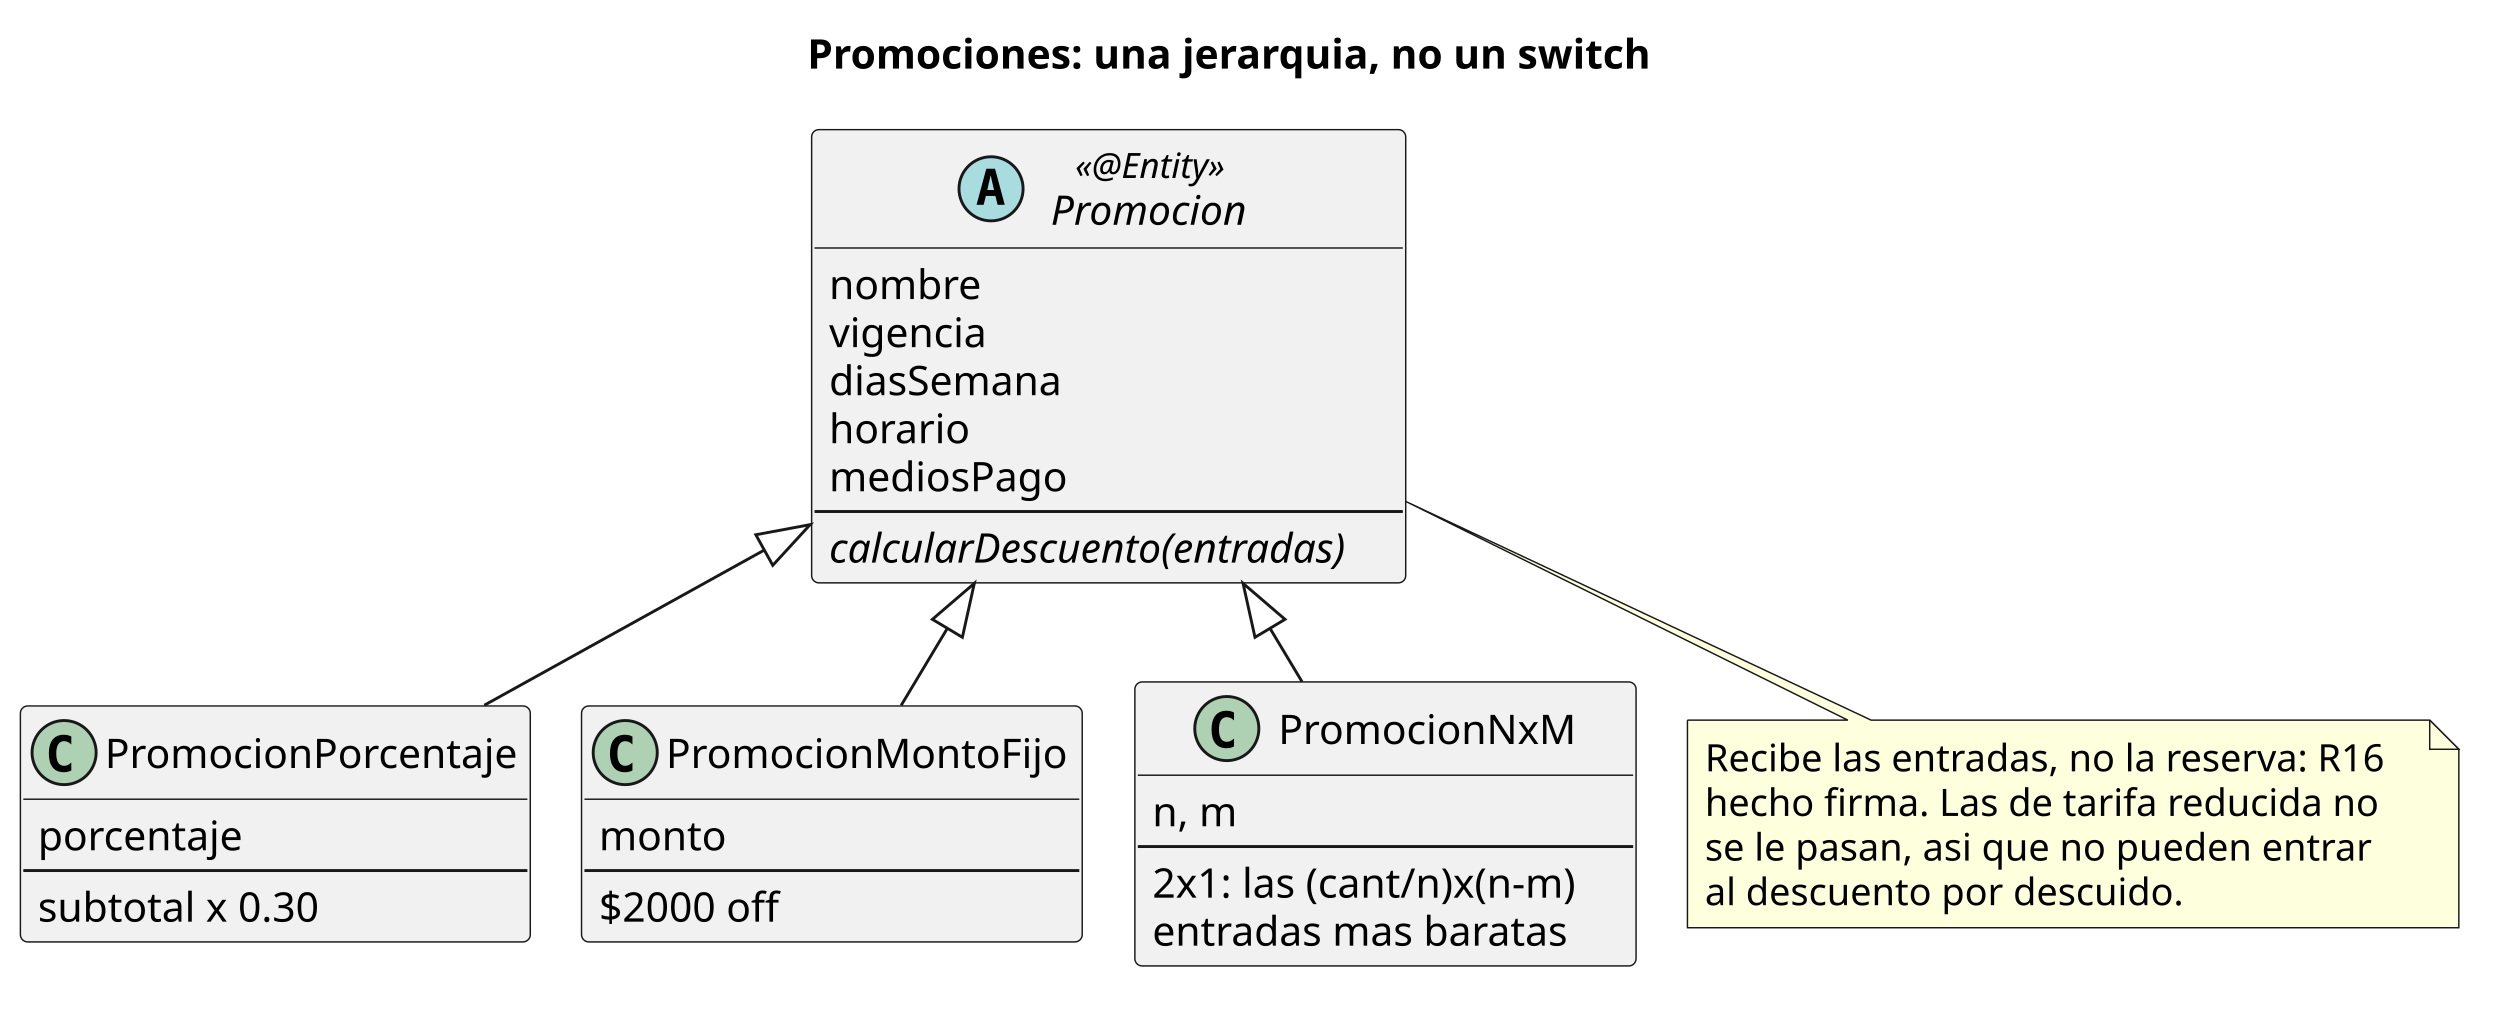
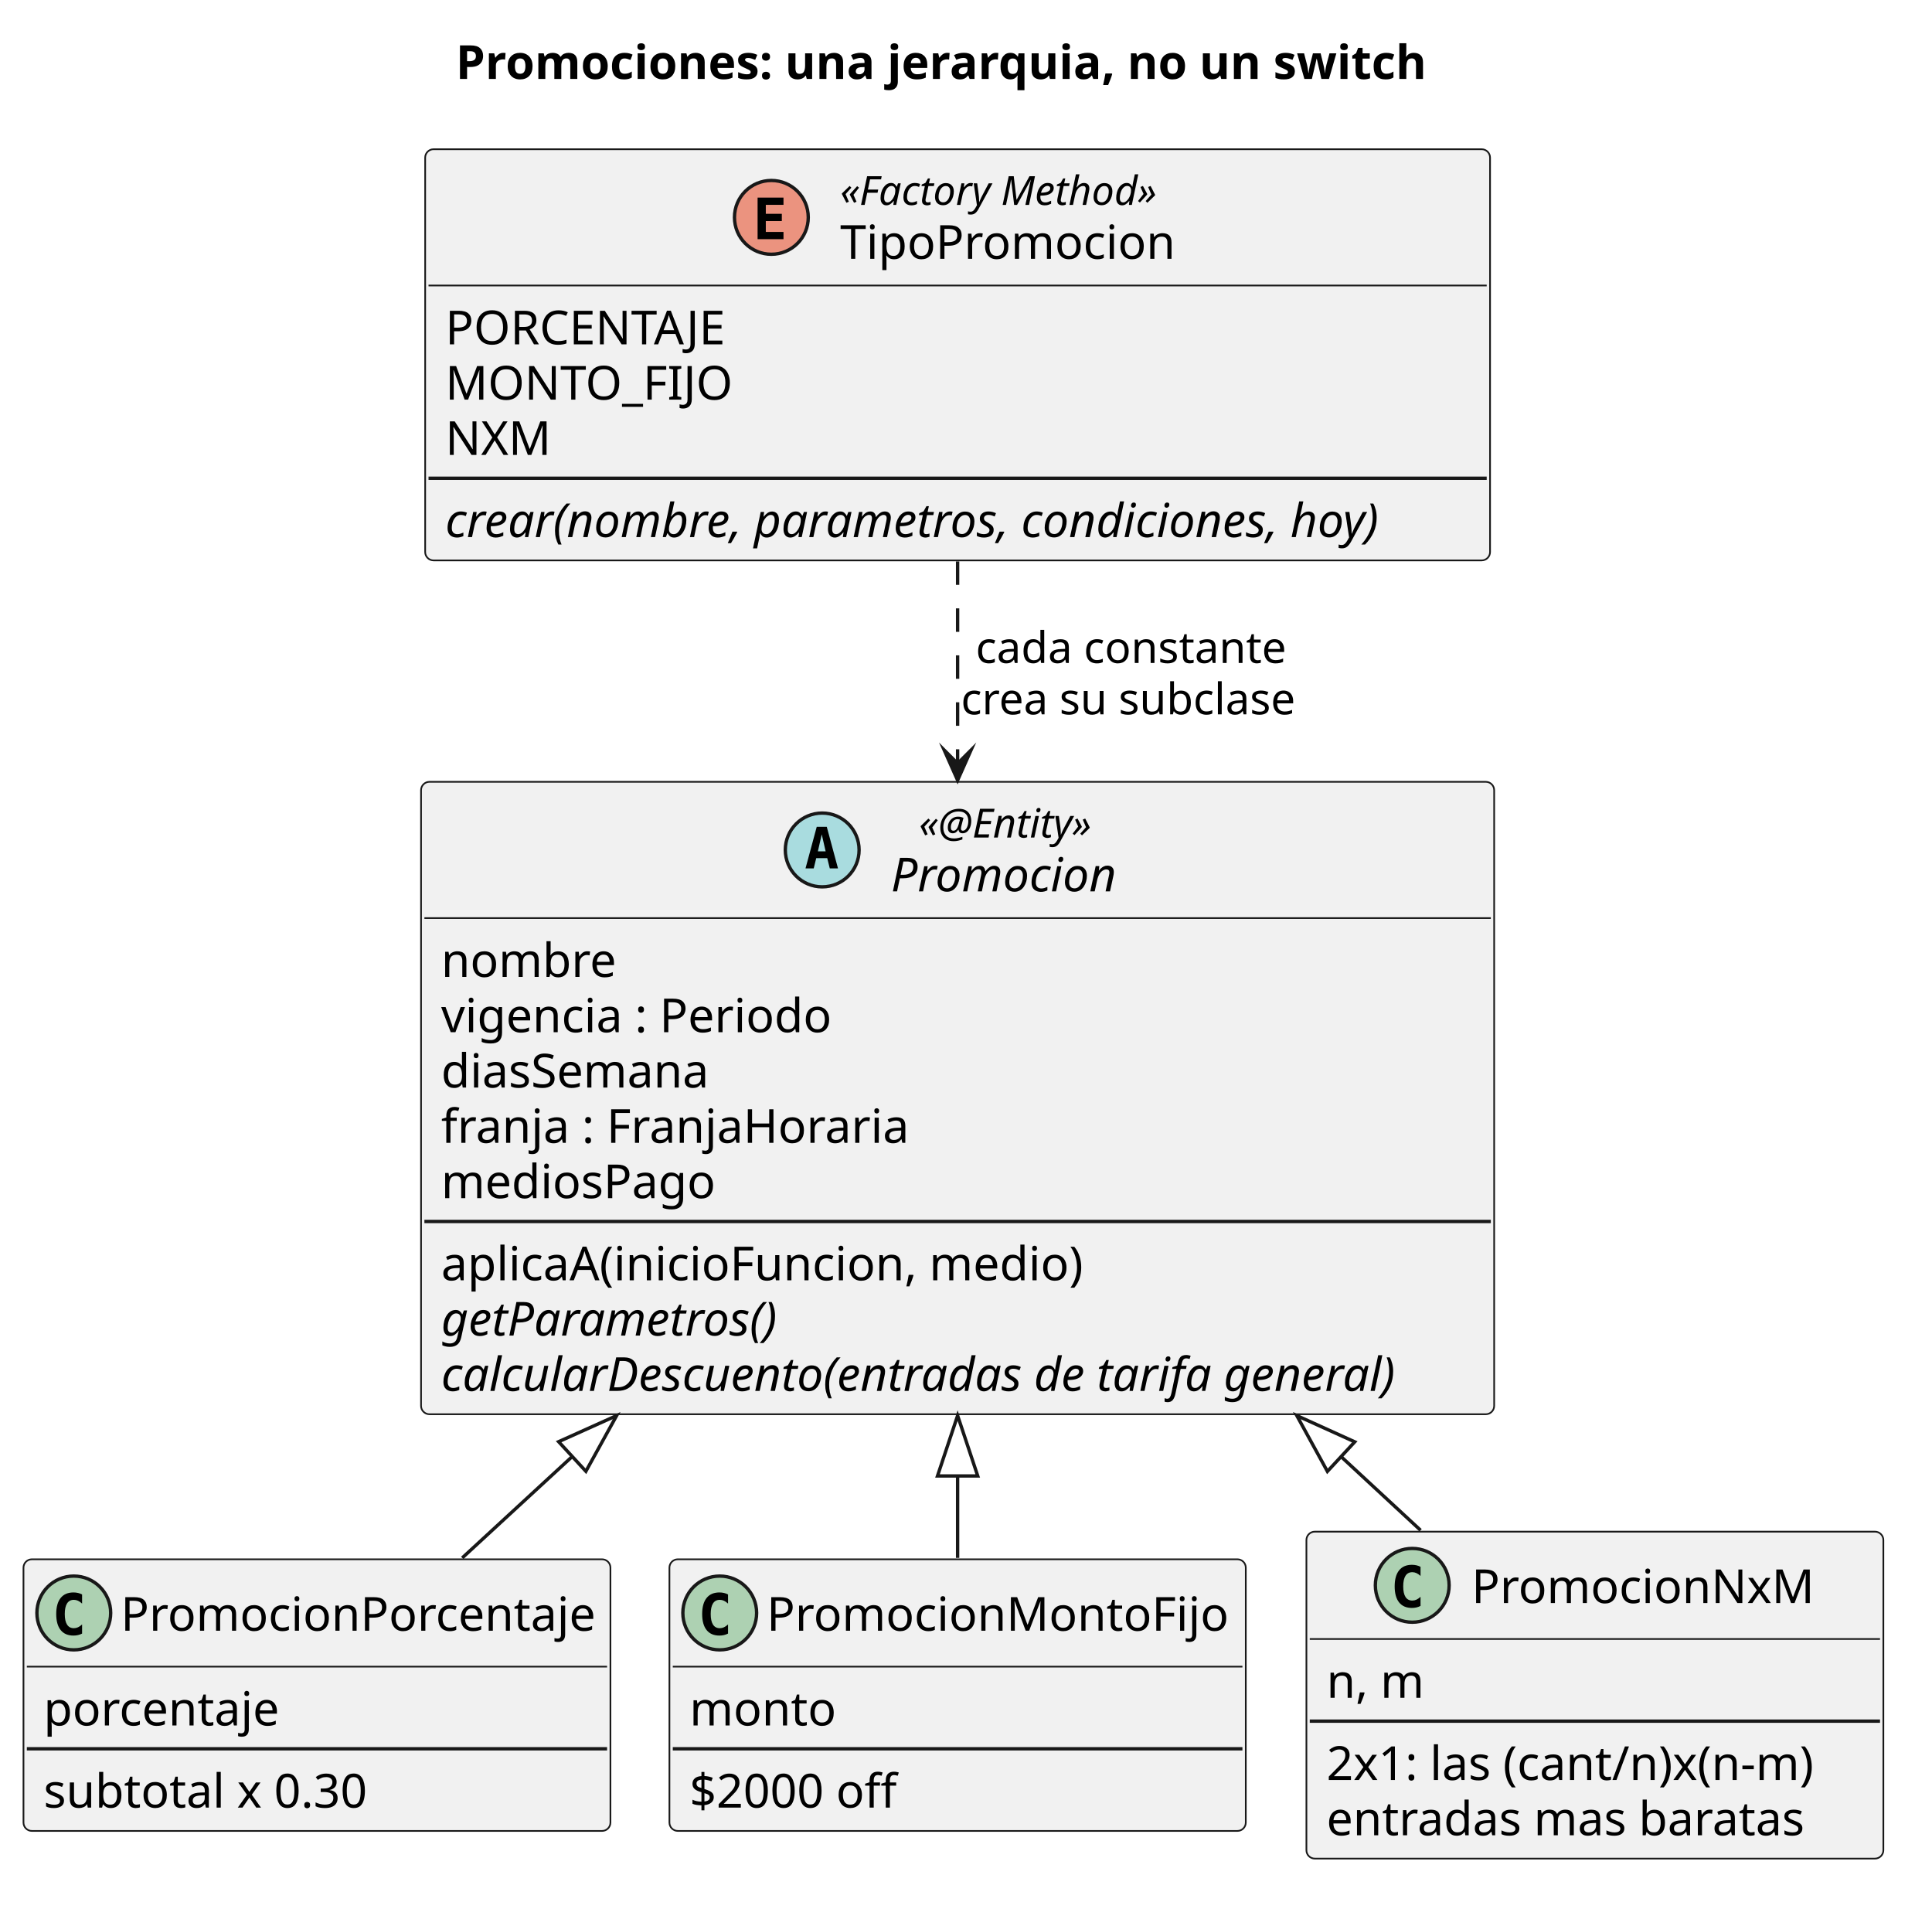
- <svg xmlns="http://www.w3.org/2000/svg" contentStyleType="text/css" data-diagram-type="CLASS" height="346px" preserveAspectRatio="none" style="width:858px;height:346px;background:#FFFFFF;" version="1.1" viewBox="0 0 858 346" width="858px" zoomAndPan="magnify">
+ <svg xmlns="http://www.w3.org/2000/svg" version="1.1" data-diagram-type="CLASS" style="width:576px;height:569px;background:#FFFFFF;" width="576px" height="569px" viewBox="0 0 576 569" zoomAndPan="magnify" preserveAspectRatio="none" contentStyleType="text/css">
  <defs />
-   <g>
+   <g font-family="sans-serif" lengthAdjust="spacing">
    <g class="title" data-source-line="1">
-       <text fill="#000000" font-family="sans-serif" font-size="14" font-weight="700" lengthAdjust="spacing" textLength="297.746" x="277.064" y="23.535">Promociones: una jerarquia, no un switch</text>
+       <text x="135.876" y="23.535" fill="#000" font-size="14" textLength="297.746" font-weight="700">Promociones: una jerarquia, no un switch</text>
    </g>
-     <g class="entity" data-qualified-name="Promocion" data-source-line="7" id="ent0001">
-       <rect fill="#F1F1F1" height="155.551" rx="2.5" ry="2.5" style="stroke:#181818;stroke-width:0.5;" width="203.892" x="278.55" y="44.488" />
-       <ellipse cx="340.125" cy="64.799" fill="#A9DCDF" rx="11" ry="11" style="stroke:#181818;stroke-width:1;" />
-       <path d="M339.988,60.147 L338.834,65.219 L341.15,65.219 Z M338.494,57.906 L341.49,57.906 L344.836,70.299 L342.387,70.299 L341.623,67.236 L338.344,67.236 L337.597,70.299 L335.149,70.299 Z " fill="#000000" />
-       <text fill="#000000" font-family="sans-serif" font-size="12" font-style="italic" lengthAdjust="spacing" textLength="55.541" x="368.975" y="61.09">«@Entity»</text>
-       <text fill="#000000" font-family="sans-serif" font-size="14" font-style="italic" lengthAdjust="spacing" textLength="72.242" x="360.625" y="77.156">Promocion</text>
-       <line style="stroke:#181818;stroke-width:0.5;" x1="279.55" x2="481.442" y1="85.109" y2="85.109" />
-       <text fill="#000000" font-family="sans-serif" font-size="14" lengthAdjust="spacing" textLength="52.698" x="284.55" y="102.644">nombre</text>
-       <text fill="#000000" font-family="sans-serif" font-size="14" lengthAdjust="spacing" textLength="55.46" x="284.55" y="119.133">vigencia</text>
-       <text fill="#000000" font-family="sans-serif" font-size="14" lengthAdjust="spacing" textLength="80.288" x="284.55" y="135.621">diasSemana</text>
-       <text fill="#000000" font-family="sans-serif" font-size="14" lengthAdjust="spacing" textLength="49.123" x="284.55" y="152.109">horario</text>
-       <text fill="#000000" font-family="sans-serif" font-size="14" lengthAdjust="spacing" textLength="82.264" x="284.55" y="168.598">mediosPago</text>
-       <line style="stroke:#181818;stroke-width:1;" x1="279.55" x2="481.442" y1="175.551" y2="175.551" />
-       <text fill="#000000" font-family="sans-serif" font-size="14" font-style="italic" lengthAdjust="spacing" textLength="191.892" x="284.55" y="193.086">calcularDescuento(entradas)</text>
+     <g class="entity" data-qualified-name="Promocion" id="ent0001" data-source-line="7">
+       <rect x="125.53" y="233.068" width="319.938" height="188.527" fill="#F1F1F1" style="stroke:#181818;stroke-width:0.5;" rx="2.5" ry="2.5" />
+       <ellipse cx="245.128" cy="253.379" rx="11" ry="11" fill="#A9DCDF" style="stroke:#181818;stroke-width:1;" />
+       <path d="M244.991,248.727 L243.838,253.799 L246.154,253.799 Z M243.497,246.486 L246.494,246.486 L249.839,258.879 L247.39,258.879 L246.627,255.816 L243.348,255.816 L242.601,258.879 L240.152,258.879 Z " fill="#000" />
+       <text x="273.979" y="249.67" fill="#000" font-size="12" textLength="55.541" font-style="italic">«@Entity»</text>
+       <text x="265.628" y="265.736" fill="#000" font-size="14" textLength="72.242" font-style="italic">Promocion</text>
+       <line x1="126.53" y1="273.689" x2="444.468" y2="273.689" style="stroke:#181818;stroke-width:0.5;" />
+       <text x="131.53" y="291.225" fill="#000" font-size="14" textLength="52.698">nombre</text>
+       <text x="131.53" y="307.713" fill="#000" font-size="14" textLength="120.073">vigencia : Periodo</text>
+       <text x="131.53" y="324.201" fill="#000" font-size="14" textLength="80.288">diasSemana</text>
+       <text x="131.53" y="340.689" fill="#000" font-size="14" textLength="144.074">franja : FranjaHoraria</text>
+       <text x="131.53" y="357.178" fill="#000" font-size="14" textLength="82.264">mediosPago</text>
+       <line x1="126.53" y1="364.131" x2="444.468" y2="364.131" style="stroke:#181818;stroke-width:1;" />
+       <text x="131.53" y="381.666" fill="#000" font-size="14" textLength="199.479">aplicaA(inicioFuncion, medio)</text>
+       <text x="131.53" y="398.154" fill="#000" font-size="14" textLength="107.372" font-style="italic">getParametros()</text>
+       <text x="131.53" y="414.643" fill="#000" font-size="14" textLength="307.938" font-style="italic">calcularDescuento(entradas de tarifa general)</text>
    </g>
-     <g class="entity" data-qualified-name="PromocionPorcentaje" data-source-line="17" id="ent0002">
-       <rect fill="#F1F1F1" height="80.977" rx="2.5" ry="2.5" style="stroke:#181818;stroke-width:0.5;" width="174.994" x="7" y="242.288" />
-       <ellipse cx="22" cy="258.288" fill="#ADD1B2" rx="11" ry="11" style="stroke:#181818;stroke-width:1;" />
-       <path d="M24.473,264.431 Q23.892,264.73 23.253,264.88 Q22.614,265.029 21.908,265.029 Q19.401,265.029 18.081,263.377 Q16.762,261.725 16.762,258.604 Q16.762,255.475 18.081,253.823 Q19.401,252.171 21.908,252.171 Q22.614,252.171 23.261,252.321 Q23.909,252.47 24.473,252.769 L24.473,255.491 Q23.842,254.91 23.249,254.641 Q22.655,254.371 22.024,254.371 Q20.68,254.371 19.995,255.438 Q19.31,256.504 19.31,258.604 Q19.31,260.696 19.995,261.763 Q20.68,262.829 22.024,262.829 Q22.655,262.829 23.249,262.56 Q23.842,262.29 24.473,261.709 Z " fill="#000000" />
-       <text fill="#000000" font-family="sans-serif" font-size="14" lengthAdjust="spacing" textLength="142.994" x="36" y="263.579">PromocionPorcentaje</text>
-       <line style="stroke:#181818;stroke-width:0.5;" x1="8" x2="180.994" y1="274.288" y2="274.288" />
-       <text fill="#000000" font-family="sans-serif" font-size="14" lengthAdjust="spacing" textLength="71.825" x="13" y="291.823">porcentaje</text>
-       <line style="stroke:#181818;stroke-width:1;" x1="8" x2="180.994" y1="298.777" y2="298.777" />
-       <text fill="#000000" font-family="sans-serif" font-size="14" lengthAdjust="spacing" textLength="103.92" x="13" y="316.312">subtotal x 0.30</text>
+     <g class="entity" data-qualified-name="PromocionPorcentaje" id="ent0002" data-source-line="19">
+       <rect x="7" y="464.838" width="174.994" height="80.977" fill="#F1F1F1" style="stroke:#181818;stroke-width:0.5;" rx="2.5" ry="2.5" />
+       <ellipse cx="22" cy="480.838" rx="11" ry="11" fill="#ADD1B2" style="stroke:#181818;stroke-width:1;" />
+       <path d="M24.473,486.981 Q23.892,487.28 23.253,487.43 Q22.614,487.579 21.908,487.579 Q19.401,487.579 18.082,485.927 Q16.762,484.275 16.762,481.154 Q16.762,478.025 18.082,476.373 Q19.401,474.721 21.908,474.721 Q22.614,474.721 23.261,474.871 Q23.909,475.02 24.473,475.319 L24.473,478.041 Q23.842,477.46 23.249,477.191 Q22.655,476.921 22.024,476.921 Q20.68,476.921 19.995,477.987 Q19.31,479.054 19.31,481.154 Q19.31,483.246 19.995,484.313 Q20.68,485.379 22.024,485.379 Q22.655,485.379 23.249,485.11 Q23.842,484.84 24.473,484.259 Z " fill="#000" />
+       <text x="36" y="486.129" fill="#000" font-size="14" textLength="142.994">PromocionPorcentaje</text>
+       <line x1="8" y1="496.838" x2="180.994" y2="496.838" style="stroke:#181818;stroke-width:0.5;" />
+       <text x="13" y="514.373" fill="#000" font-size="14" textLength="71.825">porcentaje</text>
+       <line x1="8" y1="521.327" x2="180.994" y2="521.327" style="stroke:#181818;stroke-width:1;" />
+       <text x="13" y="538.862" fill="#000" font-size="14" textLength="103.92">subtotal x 0.30</text>
    </g>
-     <g class="entity" data-qualified-name="PromocionMontoFijo" data-source-line="23" id="ent0003">
-       <rect fill="#F1F1F1" height="80.977" rx="2.5" ry="2.5" style="stroke:#181818;stroke-width:0.5;" width="171.836" x="199.58" y="242.288" />
-       <ellipse cx="214.58" cy="258.288" fill="#ADD1B2" rx="11" ry="11" style="stroke:#181818;stroke-width:1;" />
-       <path d="M217.053,264.431 Q216.472,264.73 215.833,264.88 Q215.194,265.029 214.488,265.029 Q211.981,265.029 210.661,263.377 Q209.342,261.725 209.342,258.604 Q209.342,255.475 210.661,253.823 Q211.981,252.171 214.488,252.171 Q215.194,252.171 215.841,252.321 Q216.489,252.47 217.053,252.769 L217.053,255.491 Q216.422,254.91 215.829,254.641 Q215.235,254.371 214.604,254.371 Q213.26,254.371 212.575,255.438 Q211.89,256.504 211.89,258.604 Q211.89,260.696 212.575,261.763 Q213.26,262.829 214.604,262.829 Q215.235,262.829 215.829,262.56 Q216.422,262.29 217.053,261.709 Z " fill="#000000" />
-       <text fill="#000000" font-family="sans-serif" font-size="14" lengthAdjust="spacing" textLength="139.836" x="228.58" y="263.579">PromocionMontoFijo</text>
-       <line style="stroke:#181818;stroke-width:0.5;" x1="200.58" x2="370.416" y1="274.288" y2="274.288" />
-       <text fill="#000000" font-family="sans-serif" font-size="14" lengthAdjust="spacing" textLength="44.194" x="205.58" y="291.823">monto</text>
-       <line style="stroke:#181818;stroke-width:1;" x1="200.58" x2="370.416" y1="298.777" y2="298.777" />
-       <text fill="#000000" font-family="sans-serif" font-size="14" lengthAdjust="spacing" textLength="67.587" x="205.58" y="316.312">$2000 off</text>
+     <g class="entity" data-qualified-name="PromocionMontoFijo" id="ent0003" data-source-line="25">
+       <rect x="199.58" y="464.838" width="171.836" height="80.977" fill="#F1F1F1" style="stroke:#181818;stroke-width:0.5;" rx="2.5" ry="2.5" />
+       <ellipse cx="214.58" cy="480.838" rx="11" ry="11" fill="#ADD1B2" style="stroke:#181818;stroke-width:1;" />
+       <path d="M217.053,486.981 Q216.472,487.28 215.833,487.43 Q215.194,487.579 214.488,487.579 Q211.981,487.579 210.662,485.927 Q209.342,484.275 209.342,481.154 Q209.342,478.025 210.662,476.373 Q211.981,474.721 214.488,474.721 Q215.194,474.721 215.841,474.871 Q216.489,475.02 217.053,475.319 L217.053,478.041 Q216.422,477.46 215.829,477.191 Q215.235,476.921 214.604,476.921 Q213.26,476.921 212.575,477.987 Q211.89,479.054 211.89,481.154 Q211.89,483.246 212.575,484.313 Q213.26,485.379 214.604,485.379 Q215.235,485.379 215.829,485.11 Q216.422,484.84 217.053,484.259 Z " fill="#000" />
+       <text x="228.58" y="486.129" fill="#000" font-size="14" textLength="139.836">PromocionMontoFijo</text>
+       <line x1="200.58" y1="496.838" x2="370.416" y2="496.838" style="stroke:#181818;stroke-width:0.5;" />
+       <text x="205.58" y="514.373" fill="#000" font-size="14" textLength="44.194">monto</text>
+       <line x1="200.58" y1="521.327" x2="370.416" y2="521.327" style="stroke:#181818;stroke-width:1;" />
+       <text x="205.58" y="538.862" fill="#000" font-size="14" textLength="67.587">$2000 off</text>
    </g>
-     <g class="entity" data-qualified-name="PromocionNxM" data-source-line="29" id="ent0004">
-       <rect fill="#F1F1F1" height="97.465" rx="2.5" ry="2.5" style="stroke:#181818;stroke-width:0.5;" width="172.009" x="389.49" y="234.048" />
-       <ellipse cx="421.041" cy="250.048" fill="#ADD1B2" rx="11" ry="11" style="stroke:#181818;stroke-width:1;" />
-       <path d="M423.514,256.191 Q422.933,256.49 422.294,256.64 Q421.654,256.789 420.949,256.789 Q418.442,256.789 417.122,255.137 Q415.802,253.485 415.802,250.364 Q415.802,247.235 417.122,245.583 Q418.442,243.931 420.949,243.931 Q421.654,243.931 422.302,244.081 Q422.949,244.23 423.514,244.529 L423.514,247.251 Q422.883,246.67 422.289,246.401 Q421.696,246.131 421.065,246.131 Q419.72,246.131 419.036,247.197 Q418.351,248.264 418.351,250.364 Q418.351,252.456 419.036,253.523 Q419.72,254.589 421.065,254.589 Q421.696,254.589 422.289,254.32 Q422.883,254.05 423.514,253.469 Z " fill="#000000" />
-       <text fill="#000000" font-family="sans-serif" font-size="14" lengthAdjust="spacing" textLength="103.23" x="438.719" y="255.339">PromocionNxM</text>
-       <line style="stroke:#181818;stroke-width:0.5;" x1="390.49" x2="560.499" y1="266.048" y2="266.048" />
-       <text fill="#000000" font-family="sans-serif" font-size="14" lengthAdjust="spacing" textLength="30.618" x="395.49" y="283.583">n, m</text>
-       <line style="stroke:#181818;stroke-width:1;" x1="390.49" x2="560.499" y1="290.537" y2="290.537" />
-       <text fill="#000000" font-family="sans-serif" font-size="14" lengthAdjust="spacing" textLength="160.009" x="395.49" y="308.072">2x1: las (cant/n)x(n-m)</text>
-       <text fill="#000000" font-family="sans-serif" font-size="14" lengthAdjust="spacing" textLength="145.769" x="395.49" y="324.56">entradas mas baratas</text>
+     <g class="entity" data-qualified-name="PromocionNxM" id="ent0004" data-source-line="31">
+       <rect x="389.49" y="456.598" width="172.009" height="97.465" fill="#F1F1F1" style="stroke:#181818;stroke-width:0.5;" rx="2.5" ry="2.5" />
+       <ellipse cx="421.041" cy="472.598" rx="11" ry="11" fill="#ADD1B2" style="stroke:#181818;stroke-width:1;" />
+       <path d="M423.514,478.741 Q422.933,479.04 422.294,479.19 Q421.654,479.339 420.949,479.339 Q418.442,479.339 417.122,477.687 Q415.802,476.035 415.802,472.914 Q415.802,469.785 417.122,468.133 Q418.442,466.481 420.949,466.481 Q421.654,466.481 422.302,466.631 Q422.949,466.78 423.514,467.079 L423.514,469.801 Q422.883,469.22 422.289,468.951 Q421.696,468.681 421.065,468.681 Q419.72,468.681 419.036,469.747 Q418.351,470.814 418.351,472.914 Q418.351,475.006 419.036,476.073 Q419.72,477.139 421.065,477.139 Q421.696,477.139 422.289,476.87 Q422.883,476.6 423.514,476.019 Z " fill="#000" />
+       <text x="438.719" y="477.889" fill="#000" font-size="14" textLength="103.229">PromocionNxM</text>
+       <line x1="390.49" y1="488.598" x2="560.499" y2="488.598" style="stroke:#181818;stroke-width:0.5;" />
+       <text x="395.49" y="506.133" fill="#000" font-size="14" textLength="30.618">n, m</text>
+       <line x1="390.49" y1="513.087" x2="560.499" y2="513.087" style="stroke:#181818;stroke-width:1;" />
+       <text x="395.49" y="530.622" fill="#000" font-size="14" textLength="160.009">2x1: las (cant/n)x(n-m)</text>
+       <text x="395.49" y="547.11" fill="#000" font-size="14" textLength="145.77">entradas mas baratas</text>
    </g>
-     <g class="entity" data-qualified-name="GMN8" data-source-line="41" id="ent0009">
-       <path d="M579.13,247.158 L579.13,318.401 A0,0 0 0 0 579.13,318.401 L843.874,318.401 A0,0 0 0 0 843.874,318.401 L843.874,257.158 L833.874,247.158 L642.18,247.158 L482.51,172.118 L634.18,247.158 L579.13,247.158 A0,0 0 0 0 579.13,247.158" fill="#FEFFDD" style="stroke:#181818;stroke-width:0.5;" />
-       <path d="M833.874,247.158 L833.874,257.158 L843.874,257.158 L833.874,247.158" fill="#FEFFDD" style="stroke:#181818;stroke-width:0.5;" />
-       <text fill="#000000" font-family="sans-serif" font-size="13" lengthAdjust="spacing" textLength="243.744" x="585.13" y="264.727">Recibe las entradas, no la reserva: R16</text>
-       <text fill="#000000" font-family="sans-serif" font-size="13" lengthAdjust="spacing" textLength="239.872" x="585.13" y="280.037">hecho firma. Las de tarifa reducida no</text>
-       <text fill="#000000" font-family="sans-serif" font-size="13" lengthAdjust="spacing" textLength="237.098" x="585.13" y="295.348">se le pasan, asi que no pueden entrar</text>
-       <text fill="#000000" font-family="sans-serif" font-size="13" lengthAdjust="spacing" textLength="170.517" x="585.13" y="310.658">al descuento por descuido.</text>
+     <g class="entity" data-qualified-name="TipoPromocion" id="ent0005" data-source-line="38">
+       <rect x="126.76" y="44.488" width="317.478" height="122.574" fill="#F1F1F1" style="stroke:#181818;stroke-width:0.5;" rx="2.5" ry="2.5" />
+       <ellipse cx="229.972" cy="64.799" rx="11" ry="11" fill="#EB937F" style="stroke:#181818;stroke-width:1;" />
+       <path d="M233.587,71.299 L225.867,71.299 L225.867,58.906 L233.587,58.906 L233.587,61.064 L228.316,61.064 L228.316,63.737 L233.089,63.737 L233.089,65.895 L228.316,65.895 L228.316,69.141 L233.587,69.141 Z " fill="#000" />
+       <text x="250.5" y="61.09" fill="#000" font-size="12" textLength="102.498" font-style="italic">«Factory Method»</text>
+       <text x="250.472" y="77.156" fill="#000" font-size="14" textLength="102.553">TipoPromocion</text>
+       <line x1="127.76" y1="85.109" x2="443.238" y2="85.109" style="stroke:#181818;stroke-width:0.5;" />
+       <text x="132.76" y="102.645" fill="#000" font-size="14" textLength="85.538">PORCENTAJE</text>
+       <text x="132.76" y="119.133" fill="#000" font-size="14" textLength="86.775">MONTO_FIJO</text>
+       <text x="132.76" y="135.621" fill="#000" font-size="14" textLength="31.165">NXM</text>
+       <line x1="127.76" y1="142.574" x2="443.238" y2="142.574" style="stroke:#181818;stroke-width:1;" />
+       <text x="132.76" y="160.109" fill="#000" font-size="14" textLength="305.478" font-style="italic">crear(nombre, parametros, condiciones, hoy)</text>
    </g>
-     <g class="link" data-entity-1="ent0001" data-entity-2="ent0002" data-link-type="extension" data-source-line="36" id="lnk5">
-       <path codeLine="36" d="M262.307,188.775 C225.287,209.295 200.05,223.278 166.22,242.028" fill="none" id="Promocion-backto-PromocionPorcentaje" style="stroke:#181818;stroke-width:1;" />
-       <polygon fill="none" points="278.05,180.048,259.398,183.527,265.216,194.022,278.05,180.048" style="stroke:#181818;stroke-width:1;stroke-linejoin:miter;stroke-miterlimit:10;" />
+     <g class="link" data-entity-1="ent0001" data-entity-2="ent0002" id="lnk6" data-source-line="46" data-link-type="extension">
+       <path d="M170.61,434.193 C154.39,449.133 151.65,451.658 137.8,464.428" style="stroke:#181818;stroke-width:1;" fill="none" id="Promocion-backto-PromocionPorcentaje" codeLine="46" />
+       <polygon points="183.85,421.998,166.545,429.78,174.675,438.606,183.85,421.998" fill="none" style="stroke:#181818;stroke-width:1;stroke-linejoin:miter;stroke-miterlimit:10;" />
    </g>
-     <g class="link" data-entity-1="ent0001" data-entity-2="ent0003" data-link-type="extension" data-source-line="37" id="lnk6">
-       <path codeLine="37" d="M325.139,215.639 C316.438,230.159 316.93,229.328 309.27,242.108" fill="none" id="Promocion-backto-PromocionMontoFijo" style="stroke:#181818;stroke-width:1;" />
-       <polygon fill="none" points="334.39,200.198,319.992,212.555,330.285,218.723,334.39,200.198" style="stroke:#181818;stroke-width:1;stroke-linejoin:miter;stroke-miterlimit:10;" />
+     <g class="link" data-entity-1="ent0001" data-entity-2="ent0003" id="lnk7" data-source-line="47" data-link-type="extension">
+       <path d="M285.5,439.998 C285.5,454.938 285.5,451.658 285.5,464.428" style="stroke:#181818;stroke-width:1;" fill="none" id="Promocion-backto-PromocionMontoFijo" codeLine="47" />
+       <polygon points="285.5,421.998,279.5,439.998,291.5,439.998,285.5,421.998" fill="none" style="stroke:#181818;stroke-width:1;stroke-linejoin:miter;stroke-miterlimit:10;" />
    </g>
-     <g class="link" data-entity-1="ent0001" data-entity-2="ent0004" data-link-type="extension" data-source-line="38" id="lnk7">
-       <path codeLine="38" d="M435.859,215.64 C442.759,227.16 440.45,223.298 446.85,233.968" fill="none" id="Promocion-backto-PromocionNxM" style="stroke:#181818;stroke-width:1;" />
-       <polygon fill="none" points="426.61,200.198,430.712,218.723,441.006,212.557,426.61,200.198" style="stroke:#181818;stroke-width:1;stroke-linejoin:miter;stroke-miterlimit:10;" />
+     <g class="link" data-entity-1="ent0001" data-entity-2="ent0004" id="lnk8" data-source-line="48" data-link-type="extension">
+       <path d="M399.825,434.231 C412.585,446.051 411.99,445.498 423.53,456.188" style="stroke:#181818;stroke-width:1;" fill="none" id="Promocion-backto-PromocionNxM" codeLine="48" />
+       <polygon points="386.62,421.998,395.748,438.632,403.902,429.829,386.62,421.998" fill="none" style="stroke:#181818;stroke-width:1;stroke-linejoin:miter;stroke-miterlimit:10;" />
+     </g>
+     <g class="link" data-entity-1="ent0005" data-entity-2="ent0001" id="lnk9" data-source-line="49" data-link-type="dependency">
+       <path d="M285.5,167.358 C285.5,187.538 285.5,205.508 285.5,227.608" style="stroke:#181818;stroke-width:1;stroke-dasharray:7,7;" fill="none" id="TipoPromocion-to-Promocion" codeLine="49" />
+       <polygon points="285.5,232.608,289.5,223.608,285.5,227.608,281.5,223.608,285.5,232.608" fill="#181818" style="stroke:#181818;stroke-width:1;stroke-linejoin:miter;stroke-miterlimit:10;" />
+       <text x="290.899" y="197.637" fill="#000" font-size="13" textLength="94.866">cada constante</text>
+       <text x="286.5" y="212.947" fill="#000" font-size="13" textLength="103.664">crea su subclase</text>
    </g>
  </g>
</svg>
